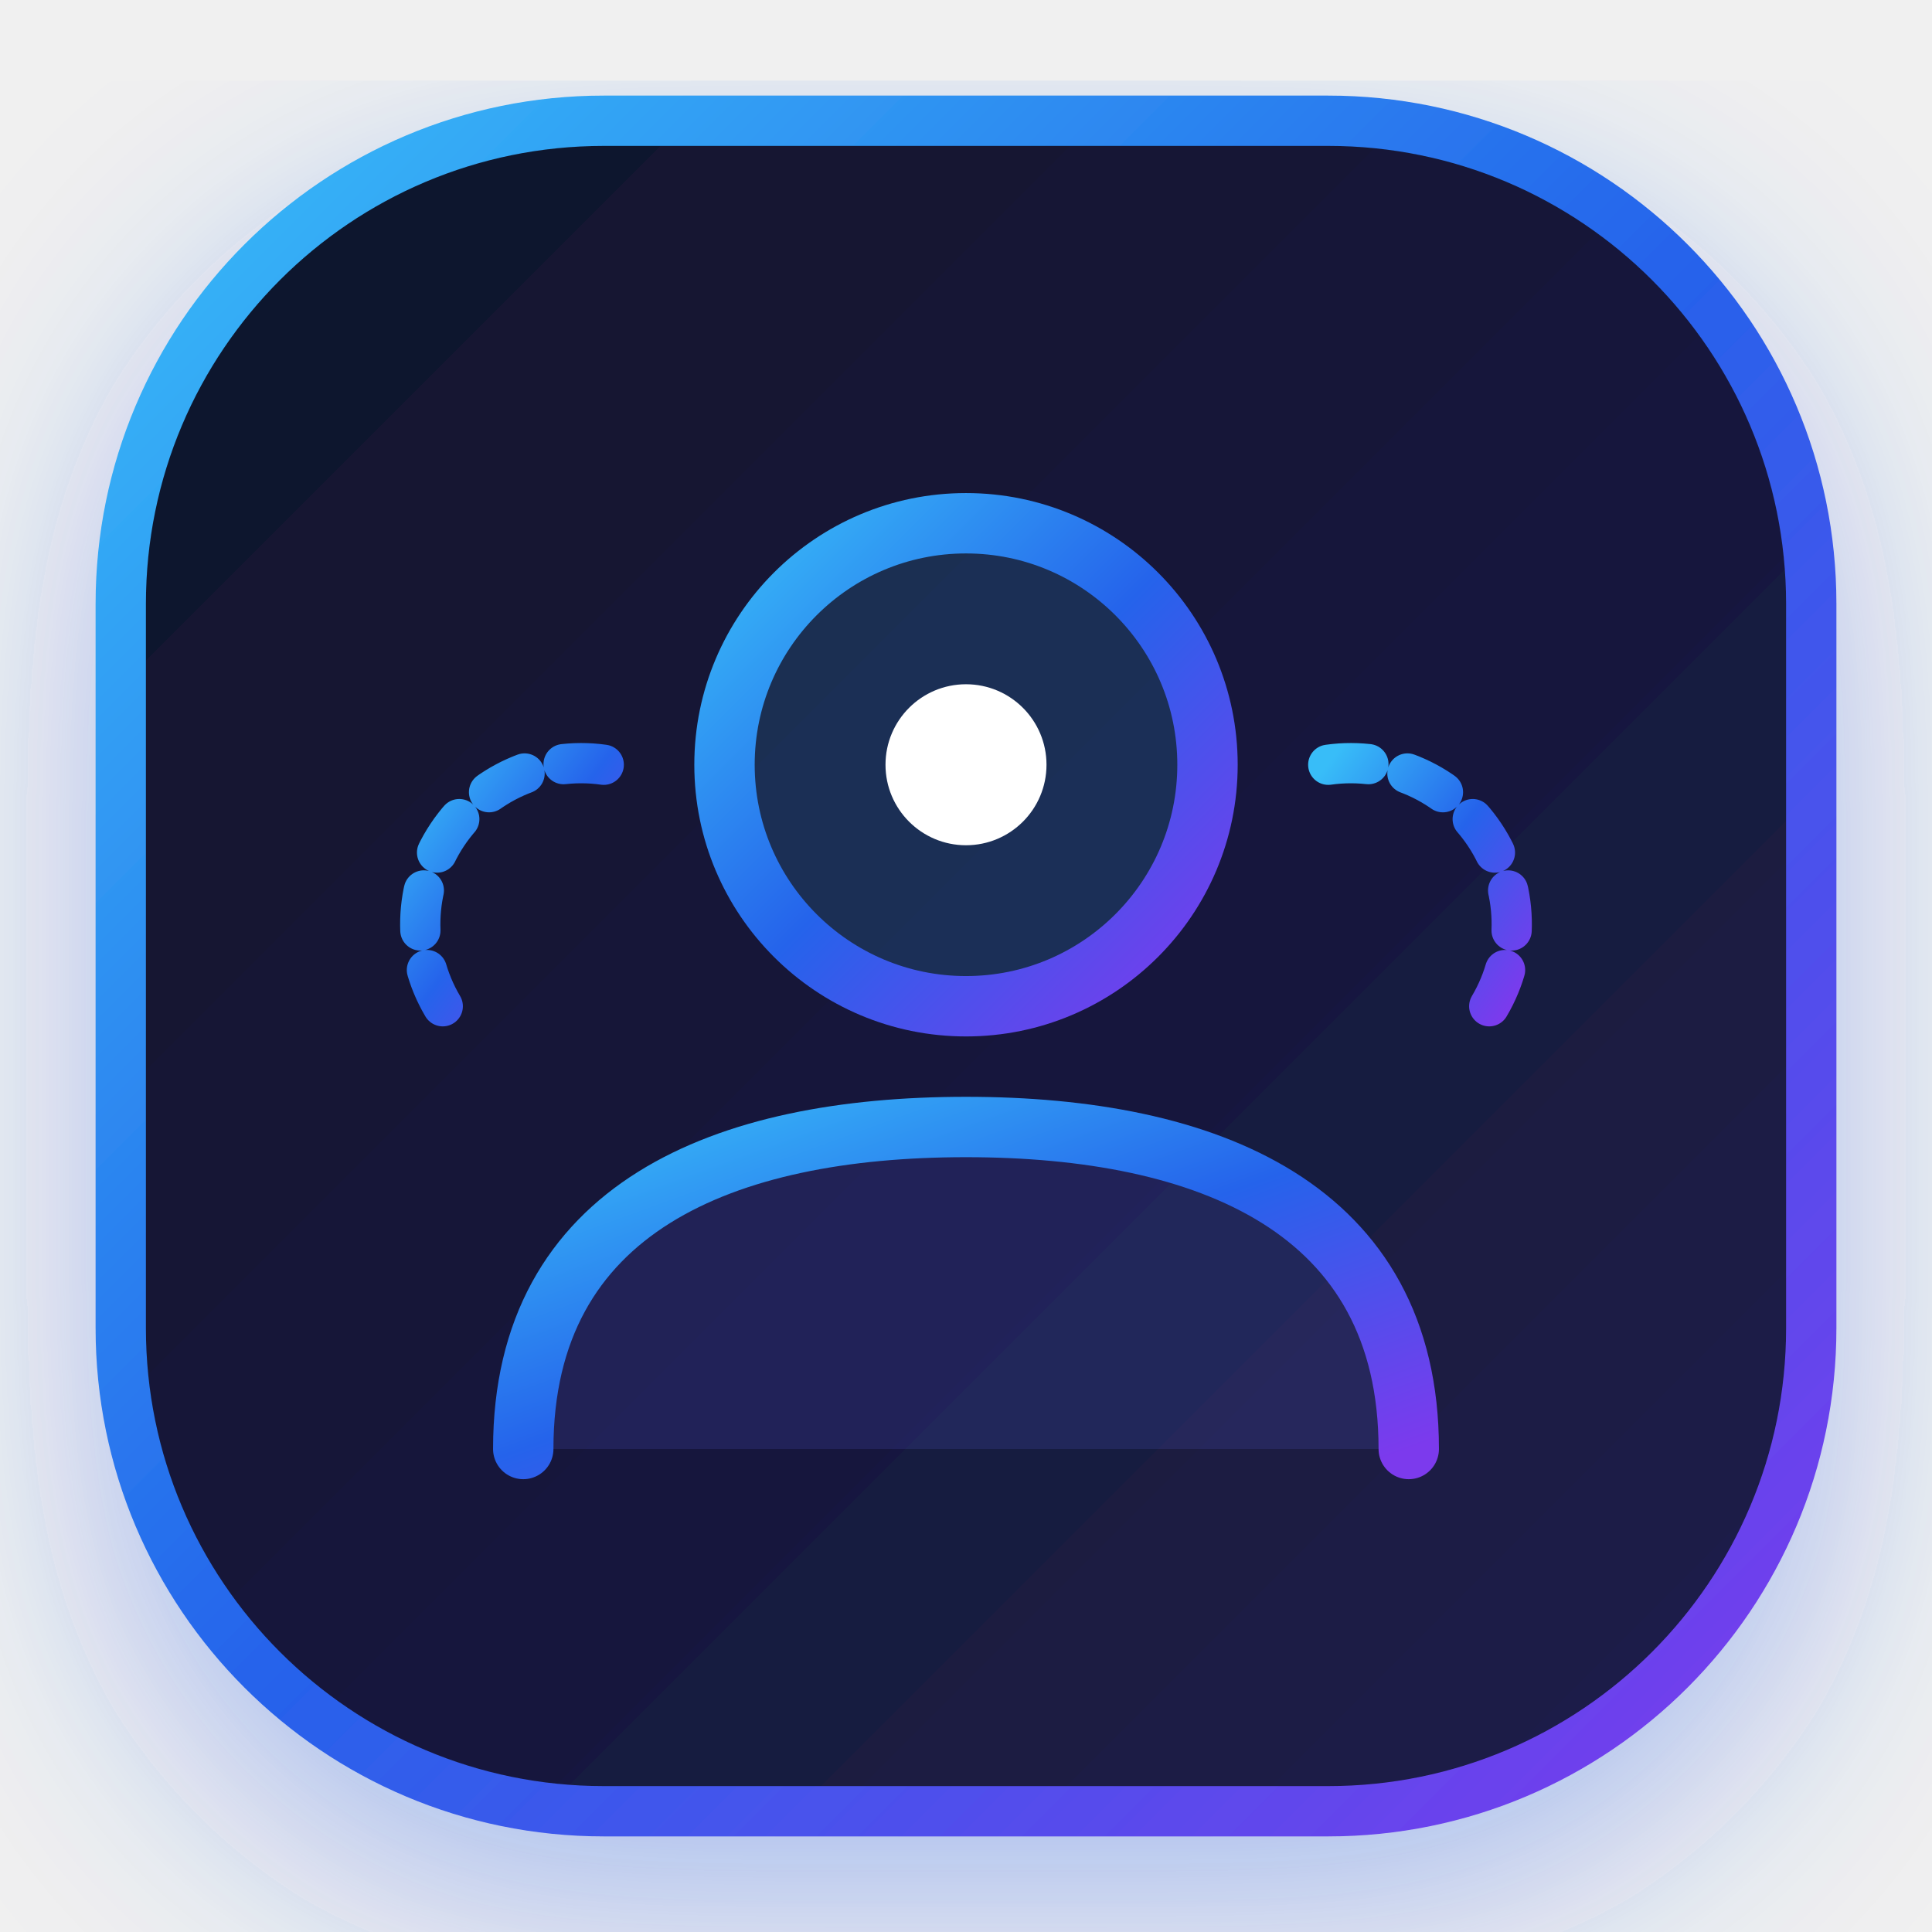
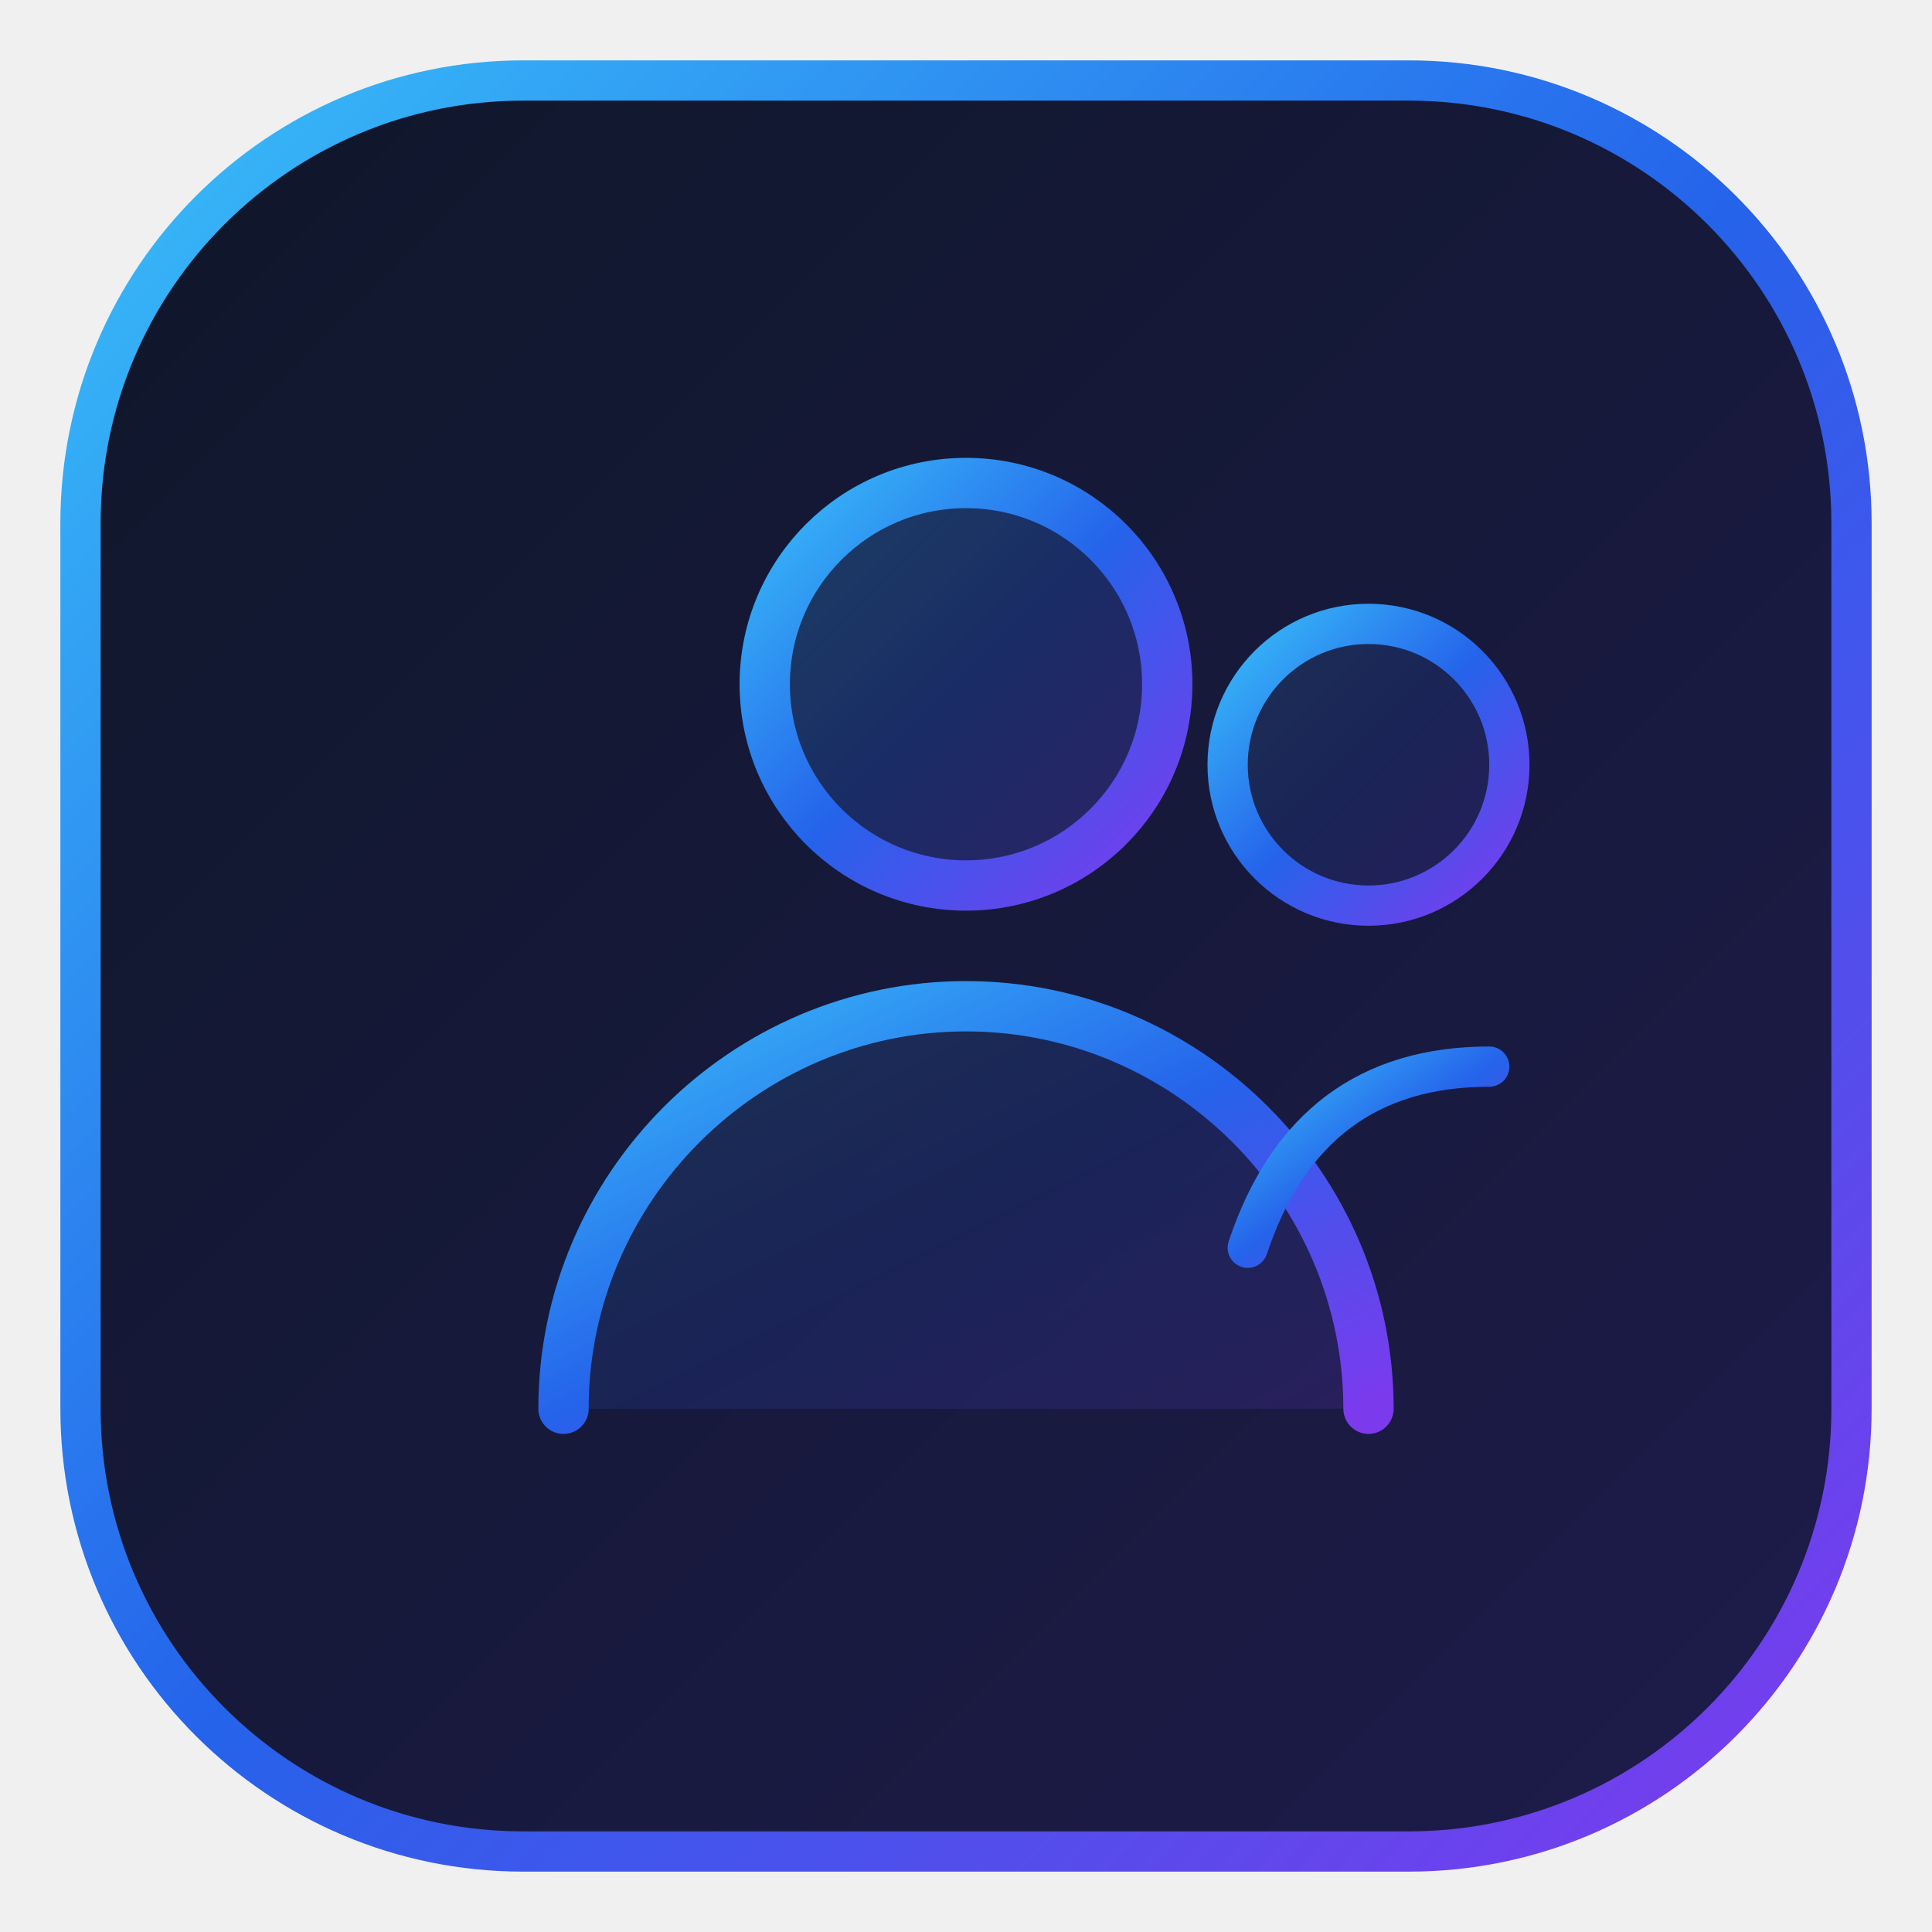
- <svg xmlns="http://www.w3.org/2000/svg" version="1.1" id="shortcut-clients" viewBox="0 0 96 96" xml:space="preserve">
+ <svg xmlns="http://www.w3.org/2000/svg" viewBox="0 0 96 96" width="96" height="96">
  <defs>
-     <linearGradient id="bucaIconGrad" x1="0%" y1="0%" x2="100%" y2="100%">
+     <linearGradient id="g" x1="0%" y1="0%" x2="100%" y2="100%">
      <stop offset="0%" stop-color="#38bdf8" />
      <stop offset="50%" stop-color="#2563eb" />
      <stop offset="100%" stop-color="#7c3aed" />
    </linearGradient>
-     <linearGradient id="bucaIconBg" x1="0%" y1="0%" x2="100%" y2="100%">
+     <linearGradient id="bg" x1="0%" y1="0%" x2="100%" y2="100%">
      <stop offset="0%" stop-color="#0f172a" />
      <stop offset="100%" stop-color="#1e1b4b" />
    </linearGradient>
-     <filter id="iconGlow" x="-20%" y="-20%" width="140%" height="140%">
-       <feDropShadow dx="0" dy="4" stdDeviation="6" flood-color="#2563eb" flood-opacity="0.35" />
-     </filter>
  </defs>
-   <rect x="6" y="6" width="84" height="84" rx="24" fill="url(#bucaIconBg)" stroke="url(#bucaIconGrad)" stroke-width="2.5" filter="url(#iconGlow)" />
-   <g fill="none" stroke="url(#bucaIconGrad)" stroke-width="3" stroke-linecap="round" stroke-linejoin="round">
-     <circle cx="48" cy="38" r="12" fill="rgba(56, 189, 248, 0.15)" />
-     <path d="M 26 72 C 26 60 36 56 48 56 C 60 56 70 60 70 72" fill="rgba(99, 102, 241, 0.15)" />
-     <circle cx="48" cy="38" r="4" fill="#ffffff" stroke="none" />
-     <path d="M 66 38 A 8 8 0 0 1 74 50" stroke-width="2" stroke-dasharray="2 2" />
-     <path d="M 30 38 A 8 8 0 0 0 22 50" stroke-width="2" stroke-dasharray="2 2" />
+   <rect x="4" y="4" width="88" height="88" rx="22" fill="url(#bg)" stroke="url(#g)" stroke-width="2" />
+   <g fill="url(#g)">
+     <circle cx="48" cy="34" r="10" fill-opacity="0.25" />
+     <circle cx="48" cy="34" r="10" fill="none" stroke="url(#g)" stroke-width="2.5" />
+     <path d="M28 70c0-11 9-20 20-20s20 9 20 20" fill-opacity="0.15" />
+     <path d="M28 70c0-11 9-20 20-20s20 9 20 20" fill="none" stroke="url(#g)" stroke-width="2.5" stroke-linecap="round" />
+     <circle cx="68" cy="38" r="7" fill-opacity="0.15" />
+     <circle cx="68" cy="38" r="7" fill="none" stroke="url(#g)" stroke-width="2" />
+     <path d="M62 62c2-6 6-9 12-9" fill="none" stroke="url(#g)" stroke-width="2" stroke-linecap="round" />
  </g>
</svg>
